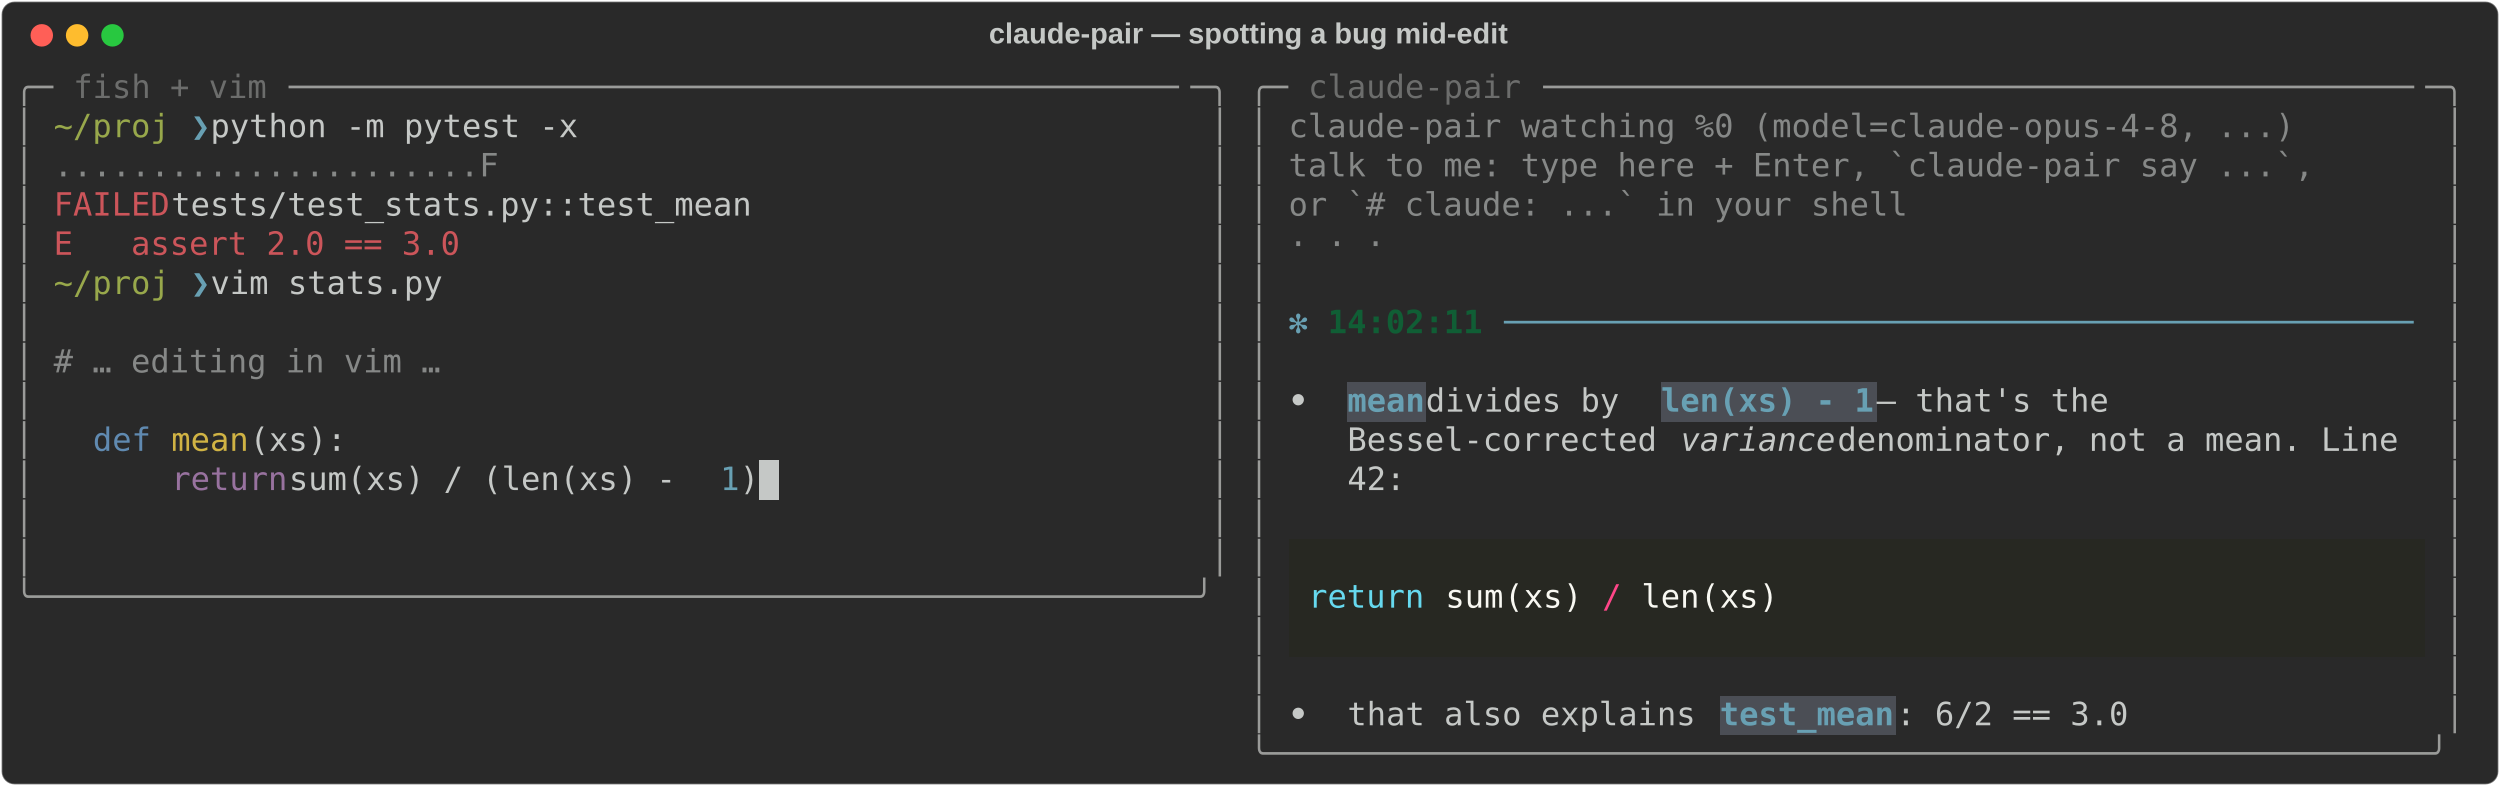
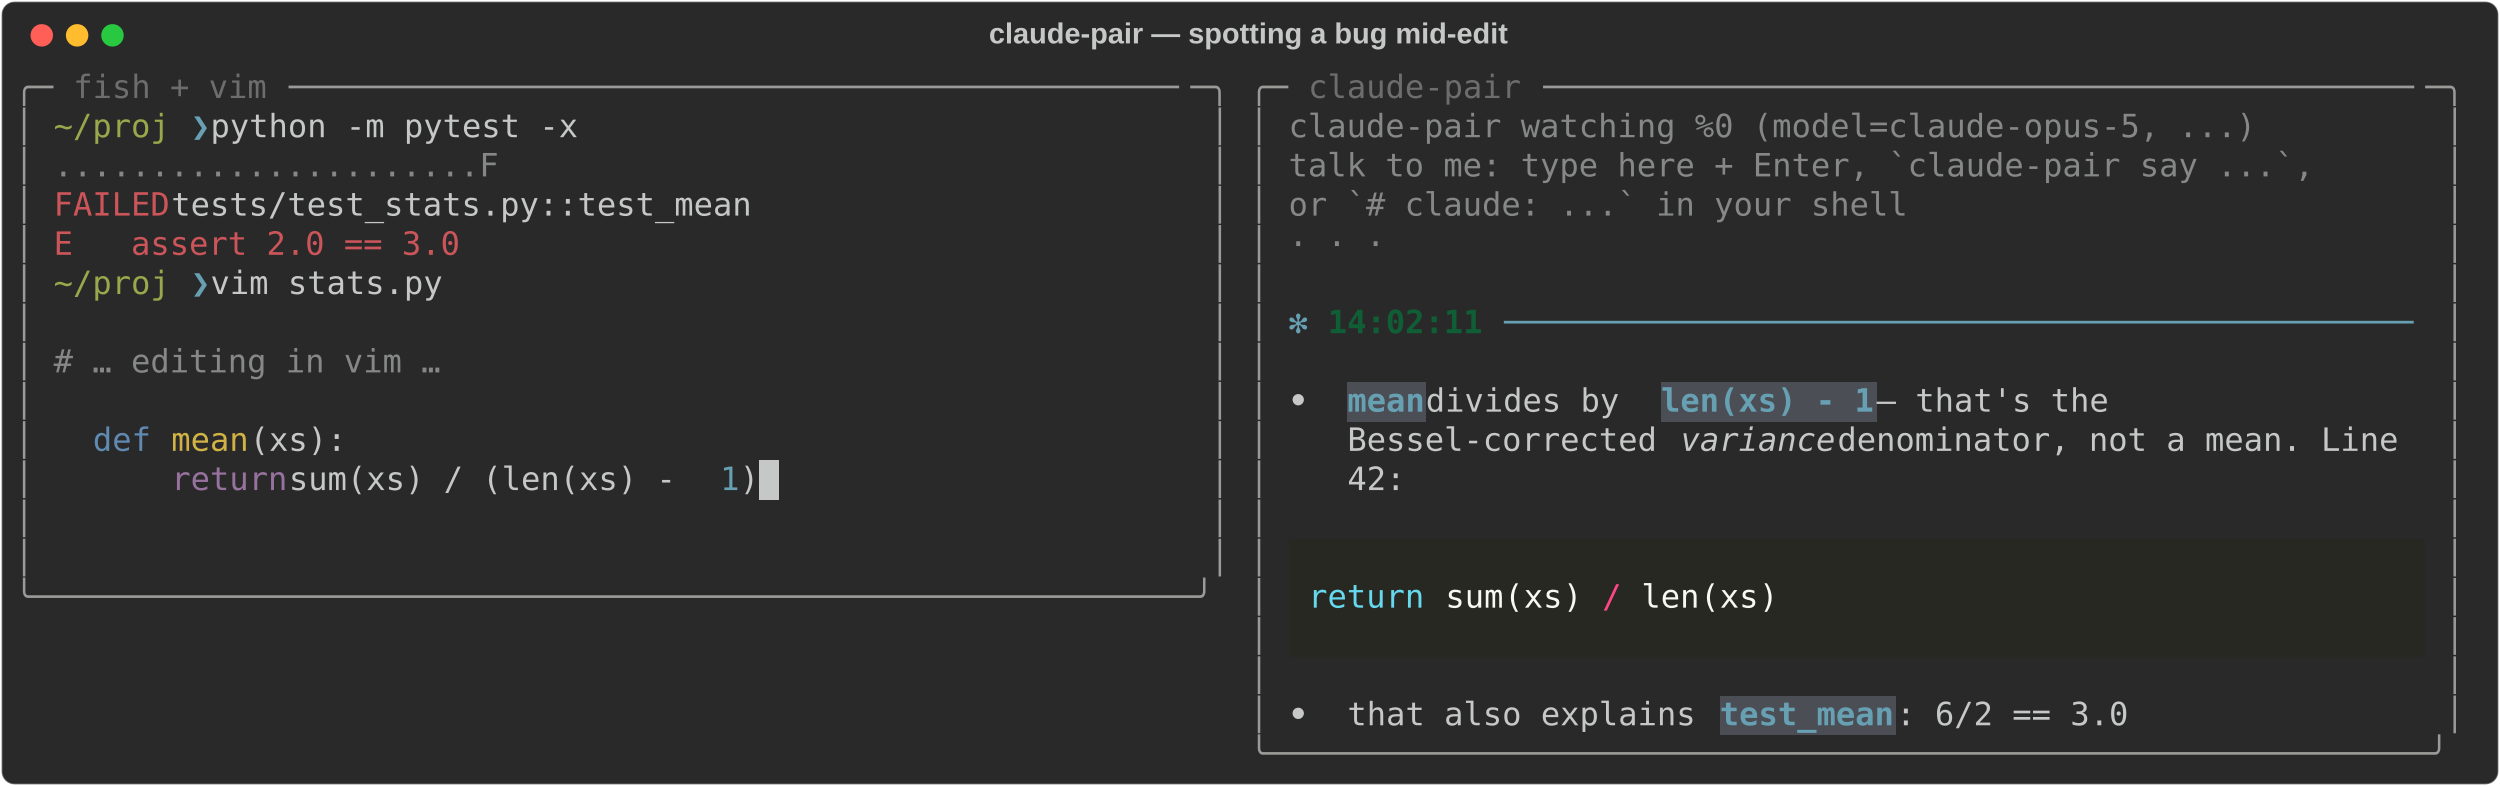
<svg xmlns="http://www.w3.org/2000/svg" class="rich-terminal" viewBox="0 0 1556 489.2">
  <style>

    @font-face {
        font-family: "Fira Code";
        src: local("FiraCode-Regular"),
                url("https://cdnjs.cloudflare.com/ajax/libs/firacode/6.2.0/woff2/FiraCode-Regular.woff2") format("woff2"),
                url("https://cdnjs.cloudflare.com/ajax/libs/firacode/6.2.0/woff/FiraCode-Regular.woff") format("woff");
        font-style: normal;
        font-weight: 400;
    }
    @font-face {
        font-family: "Fira Code";
        src: local("FiraCode-Bold"),
                url("https://cdnjs.cloudflare.com/ajax/libs/firacode/6.2.0/woff2/FiraCode-Bold.woff2") format("woff2"),
                url("https://cdnjs.cloudflare.com/ajax/libs/firacode/6.2.0/woff/FiraCode-Bold.woff") format("woff");
        font-style: bold;
        font-weight: 700;
    }

-     .terminal-3449026686-matrix {
+     .terminal-3874682970-matrix {
        font-family: Fira Code, monospace;
        font-size: 20px;
        line-height: 24.4px;
        font-variant-east-asian: full-width;
    }

-     .terminal-3449026686-title {
+     .terminal-3874682970-title {
        font-size: 18px;
        font-weight: bold;
        font-family: arial;
    }

-     .terminal-3449026686-r1 { fill: #9a9b99 }
- .terminal-3449026686-r2 { fill: #6c6d6c }
- .terminal-3449026686-r3 { fill: #c5c8c6 }
- .terminal-3449026686-r4 { fill: #98a84b }
- .terminal-3449026686-r5 { fill: #68a0b3;font-weight: bold }
- .terminal-3449026686-r6 { fill: #868887 }
- .terminal-3449026686-r7 { fill: #cc555a }
- .terminal-3449026686-r8 { fill: #105e35;font-weight: bold }
- .terminal-3449026686-r9 { fill: #68a0b3 }
- .terminal-3449026686-r10 { fill: #c5c8c6;font-weight: bold }
- .terminal-3449026686-r11 { fill: #608ab1 }
- .terminal-3449026686-r12 { fill: #d0b344 }
- .terminal-3449026686-r13 { fill: #c5c8c6;font-style: italic; }
- .terminal-3449026686-r14 { fill: #98729f }
- .terminal-3449026686-r15 { fill: #292929;font-weight: bold }
- .terminal-3449026686-r16 { fill: #66d9ef }
- .terminal-3449026686-r17 { fill: #f8f8f2 }
- .terminal-3449026686-r18 { fill: #ff4689 }
+     .terminal-3874682970-r1 { fill: #9a9b99 }
+ .terminal-3874682970-r2 { fill: #6c6d6c }
+ .terminal-3874682970-r3 { fill: #c5c8c6 }
+ .terminal-3874682970-r4 { fill: #98a84b }
+ .terminal-3874682970-r5 { fill: #68a0b3;font-weight: bold }
+ .terminal-3874682970-r6 { fill: #868887 }
+ .terminal-3874682970-r7 { fill: #cc555a }
+ .terminal-3874682970-r8 { fill: #105e35;font-weight: bold }
+ .terminal-3874682970-r9 { fill: #68a0b3 }
+ .terminal-3874682970-r10 { fill: #c5c8c6;font-weight: bold }
+ .terminal-3874682970-r11 { fill: #608ab1 }
+ .terminal-3874682970-r12 { fill: #d0b344 }
+ .terminal-3874682970-r13 { fill: #c5c8c6;font-style: italic; }
+ .terminal-3874682970-r14 { fill: #98729f }
+ .terminal-3874682970-r15 { fill: #292929;font-weight: bold }
+ .terminal-3874682970-r16 { fill: #66d9ef }
+ .terminal-3874682970-r17 { fill: #f8f8f2 }
+ .terminal-3874682970-r18 { fill: #ff4689 }
    </style>
  <defs>
-     <clipPath id="terminal-3449026686-clip-terminal">
+     <clipPath id="terminal-3874682970-clip-terminal">
      <rect x="0" y="0" width="1536.2" height="438.2" />
    </clipPath>
-     <clipPath id="terminal-3449026686-line-0">
+     <clipPath id="terminal-3874682970-line-0">
      <rect x="0" y="1.5" width="1537.2" height="24.65" />
    </clipPath>
-     <clipPath id="terminal-3449026686-line-1">
+     <clipPath id="terminal-3874682970-line-1">
      <rect x="0" y="25.9" width="1537.2" height="24.65" />
    </clipPath>
-     <clipPath id="terminal-3449026686-line-2">
+     <clipPath id="terminal-3874682970-line-2">
      <rect x="0" y="50.3" width="1537.2" height="24.65" />
    </clipPath>
-     <clipPath id="terminal-3449026686-line-3">
+     <clipPath id="terminal-3874682970-line-3">
      <rect x="0" y="74.7" width="1537.2" height="24.65" />
    </clipPath>
-     <clipPath id="terminal-3449026686-line-4">
+     <clipPath id="terminal-3874682970-line-4">
      <rect x="0" y="99.1" width="1537.2" height="24.65" />
    </clipPath>
-     <clipPath id="terminal-3449026686-line-5">
+     <clipPath id="terminal-3874682970-line-5">
      <rect x="0" y="123.5" width="1537.2" height="24.65" />
    </clipPath>
-     <clipPath id="terminal-3449026686-line-6">
+     <clipPath id="terminal-3874682970-line-6">
      <rect x="0" y="147.9" width="1537.2" height="24.65" />
    </clipPath>
-     <clipPath id="terminal-3449026686-line-7">
+     <clipPath id="terminal-3874682970-line-7">
      <rect x="0" y="172.3" width="1537.2" height="24.65" />
    </clipPath>
-     <clipPath id="terminal-3449026686-line-8">
+     <clipPath id="terminal-3874682970-line-8">
      <rect x="0" y="196.7" width="1537.2" height="24.65" />
    </clipPath>
-     <clipPath id="terminal-3449026686-line-9">
+     <clipPath id="terminal-3874682970-line-9">
      <rect x="0" y="221.1" width="1537.2" height="24.65" />
    </clipPath>
-     <clipPath id="terminal-3449026686-line-10">
+     <clipPath id="terminal-3874682970-line-10">
      <rect x="0" y="245.5" width="1537.2" height="24.65" />
    </clipPath>
-     <clipPath id="terminal-3449026686-line-11">
+     <clipPath id="terminal-3874682970-line-11">
      <rect x="0" y="269.9" width="1537.2" height="24.65" />
    </clipPath>
-     <clipPath id="terminal-3449026686-line-12">
+     <clipPath id="terminal-3874682970-line-12">
      <rect x="0" y="294.3" width="1537.2" height="24.65" />
    </clipPath>
-     <clipPath id="terminal-3449026686-line-13">
+     <clipPath id="terminal-3874682970-line-13">
      <rect x="0" y="318.7" width="1537.2" height="24.65" />
    </clipPath>
-     <clipPath id="terminal-3449026686-line-14">
+     <clipPath id="terminal-3874682970-line-14">
      <rect x="0" y="343.1" width="1537.2" height="24.65" />
    </clipPath>
-     <clipPath id="terminal-3449026686-line-15">
+     <clipPath id="terminal-3874682970-line-15">
      <rect x="0" y="367.5" width="1537.2" height="24.65" />
    </clipPath>
-     <clipPath id="terminal-3449026686-line-16">
+     <clipPath id="terminal-3874682970-line-16">
      <rect x="0" y="391.9" width="1537.2" height="24.65" />
    </clipPath>
  </defs>
  <rect fill="#292929" stroke="rgba(255,255,255,0.35)" stroke-width="1" x="1" y="1" width="1554" height="487.2" rx="8" />
-   <text class="terminal-3449026686-title" fill="#c5c8c6" text-anchor="middle" x="777" y="27">claude-pair — spotting a bug mid-edit</text>
+   <text class="terminal-3874682970-title" fill="#c5c8c6" text-anchor="middle" x="777" y="27">claude-pair — spotting a bug mid-edit</text>
  <g transform="translate(26,22)">
    <circle cx="0" cy="0" r="7" fill="#ff5f57" />
    <circle cx="22" cy="0" r="7" fill="#febc2e" />
    <circle cx="44" cy="0" r="7" fill="#28c840" />
  </g>
-   <g transform="translate(9, 41)" clip-path="url(#terminal-3449026686-clip-terminal)">
+   <g transform="translate(9, 41)" clip-path="url(#terminal-3874682970-clip-terminal)">
    <rect fill="#4b4e55" x="829.6" y="196.7" width="48.8" height="24.65" shape-rendering="crispEdges" />
    <rect fill="#4b4e55" x="1024.8" y="196.7" width="134.2" height="24.65" shape-rendering="crispEdges" />
    <rect fill="#c5c8c6" x="463.6" y="245.5" width="12.2" height="24.65" shape-rendering="crispEdges" />
    <rect fill="#272822" x="793" y="294.3" width="707.6" height="24.65" shape-rendering="crispEdges" />
    <rect fill="#272822" x="793" y="318.7" width="12.2" height="24.65" shape-rendering="crispEdges" />
    <rect fill="#272822" x="805.2" y="318.7" width="73.2" height="24.65" shape-rendering="crispEdges" />
    <rect fill="#272822" x="878.4" y="318.7" width="12.2" height="24.65" shape-rendering="crispEdges" />
    <rect fill="#272822" x="890.6" y="318.7" width="36.6" height="24.65" shape-rendering="crispEdges" />
    <rect fill="#272822" x="927.2" y="318.7" width="12.2" height="24.65" shape-rendering="crispEdges" />
    <rect fill="#272822" x="939.4" y="318.7" width="24.4" height="24.65" shape-rendering="crispEdges" />
    <rect fill="#272822" x="963.8" y="318.7" width="12.2" height="24.65" shape-rendering="crispEdges" />
    <rect fill="#272822" x="976" y="318.7" width="12.2" height="24.65" shape-rendering="crispEdges" />
    <rect fill="#272822" x="988.2" y="318.7" width="12.2" height="24.65" shape-rendering="crispEdges" />
    <rect fill="#272822" x="1000.4" y="318.7" width="12.2" height="24.65" shape-rendering="crispEdges" />
    <rect fill="#272822" x="1012.6" y="318.7" width="36.6" height="24.65" shape-rendering="crispEdges" />
    <rect fill="#272822" x="1049.2" y="318.7" width="12.2" height="24.65" shape-rendering="crispEdges" />
    <rect fill="#272822" x="1061.4" y="318.7" width="24.4" height="24.65" shape-rendering="crispEdges" />
    <rect fill="#272822" x="1085.8" y="318.7" width="12.2" height="24.65" shape-rendering="crispEdges" />
    <rect fill="#272822" x="1098" y="318.7" width="390.4" height="24.65" shape-rendering="crispEdges" />
    <rect fill="#272822" x="1488.4" y="318.7" width="12.2" height="24.65" shape-rendering="crispEdges" />
    <rect fill="#272822" x="793" y="343.1" width="707.6" height="24.65" shape-rendering="crispEdges" />
    <rect fill="#4b4e55" x="1061.4" y="391.9" width="109.8" height="24.65" shape-rendering="crispEdges" />
-     <g class="terminal-3449026686-matrix">
-       <text class="terminal-3449026686-r1" x="0" y="20" textLength="24.4" clip-path="url(#terminal-3449026686-line-0)">╭─</text>
-       <text class="terminal-3449026686-r2" x="36.6" y="20" textLength="122" clip-path="url(#terminal-3449026686-line-0)">fish + vim</text>
-       <text class="terminal-3449026686-r1" x="170.8" y="20" textLength="561.2" clip-path="url(#terminal-3449026686-line-0)">──────────────────────────────────────────────</text>
-       <text class="terminal-3449026686-r1" x="732" y="20" textLength="24.4" clip-path="url(#terminal-3449026686-line-0)">─╮</text>
-       <text class="terminal-3449026686-r1" x="768.6" y="20" textLength="24.4" clip-path="url(#terminal-3449026686-line-0)">╭─</text>
-       <text class="terminal-3449026686-r2" x="805.2" y="20" textLength="134.2" clip-path="url(#terminal-3449026686-line-0)">claude-pair</text>
-       <text class="terminal-3449026686-r1" x="951.6" y="20" textLength="549" clip-path="url(#terminal-3449026686-line-0)">─────────────────────────────────────────────</text>
-       <text class="terminal-3449026686-r1" x="1500.6" y="20" textLength="24.4" clip-path="url(#terminal-3449026686-line-0)">─╮</text>
-       <text class="terminal-3449026686-r3" x="1537.2" y="20" textLength="12.2" clip-path="url(#terminal-3449026686-line-0)">
- </text>
-       <text class="terminal-3449026686-r1" x="0" y="44.4" textLength="12.2" clip-path="url(#terminal-3449026686-line-1)">│</text>
-       <text class="terminal-3449026686-r4" x="24.4" y="44.4" textLength="73.2" clip-path="url(#terminal-3449026686-line-1)">~/proj</text>
-       <text class="terminal-3449026686-r5" x="109.8" y="44.4" textLength="12.2" clip-path="url(#terminal-3449026686-line-1)">❯</text>
-       <text class="terminal-3449026686-r3" x="122" y="44.4" textLength="610" clip-path="url(#terminal-3449026686-line-1)"> python -m pytest -x                              </text>
-       <text class="terminal-3449026686-r1" x="744.2" y="44.4" textLength="12.2" clip-path="url(#terminal-3449026686-line-1)">│</text>
-       <text class="terminal-3449026686-r1" x="768.6" y="44.4" textLength="12.2" clip-path="url(#terminal-3449026686-line-1)">│</text>
-       <text class="terminal-3449026686-r6" x="793" y="44.4" textLength="707.6" clip-path="url(#terminal-3449026686-line-1)">claude-pair watching %0 (model=claude-opus-4-8, ...)      </text>
-       <text class="terminal-3449026686-r1" x="1512.8" y="44.4" textLength="12.2" clip-path="url(#terminal-3449026686-line-1)">│</text>
-       <text class="terminal-3449026686-r3" x="1537.2" y="44.4" textLength="12.2" clip-path="url(#terminal-3449026686-line-1)">
- </text>
-       <text class="terminal-3449026686-r1" x="0" y="68.8" textLength="12.2" clip-path="url(#terminal-3449026686-line-2)">│</text>
-       <text class="terminal-3449026686-r6" x="24.4" y="68.8" textLength="280.6" clip-path="url(#terminal-3449026686-line-2)">......................F</text>
-       <text class="terminal-3449026686-r1" x="744.2" y="68.8" textLength="12.2" clip-path="url(#terminal-3449026686-line-2)">│</text>
-       <text class="terminal-3449026686-r1" x="768.6" y="68.8" textLength="12.2" clip-path="url(#terminal-3449026686-line-2)">│</text>
-       <text class="terminal-3449026686-r6" x="793" y="68.8" textLength="707.6" clip-path="url(#terminal-3449026686-line-2)">talk to me: type here + Enter, `claude-pair say ...`,     </text>
-       <text class="terminal-3449026686-r1" x="1512.8" y="68.8" textLength="12.2" clip-path="url(#terminal-3449026686-line-2)">│</text>
-       <text class="terminal-3449026686-r3" x="1537.2" y="68.8" textLength="12.2" clip-path="url(#terminal-3449026686-line-2)">
- </text>
-       <text class="terminal-3449026686-r1" x="0" y="93.2" textLength="12.2" clip-path="url(#terminal-3449026686-line-3)">│</text>
-       <text class="terminal-3449026686-r7" x="24.4" y="93.2" textLength="73.2" clip-path="url(#terminal-3449026686-line-3)">FAILED</text>
-       <text class="terminal-3449026686-r3" x="97.6" y="93.2" textLength="634.4" clip-path="url(#terminal-3449026686-line-3)"> tests/test_stats.py::test_mean                     </text>
-       <text class="terminal-3449026686-r1" x="744.2" y="93.2" textLength="12.2" clip-path="url(#terminal-3449026686-line-3)">│</text>
-       <text class="terminal-3449026686-r1" x="768.6" y="93.2" textLength="12.2" clip-path="url(#terminal-3449026686-line-3)">│</text>
-       <text class="terminal-3449026686-r6" x="793" y="93.2" textLength="707.6" clip-path="url(#terminal-3449026686-line-3)">or `# claude: ...` in your shell                          </text>
-       <text class="terminal-3449026686-r1" x="1512.8" y="93.2" textLength="12.2" clip-path="url(#terminal-3449026686-line-3)">│</text>
-       <text class="terminal-3449026686-r3" x="1537.2" y="93.2" textLength="12.2" clip-path="url(#terminal-3449026686-line-3)">
- </text>
-       <text class="terminal-3449026686-r1" x="0" y="117.6" textLength="12.2" clip-path="url(#terminal-3449026686-line-4)">│</text>
-       <text class="terminal-3449026686-r7" x="24.4" y="117.6" textLength="256.2" clip-path="url(#terminal-3449026686-line-4)">E   assert 2.0 == 3.0</text>
-       <text class="terminal-3449026686-r1" x="744.2" y="117.6" textLength="12.2" clip-path="url(#terminal-3449026686-line-4)">│</text>
-       <text class="terminal-3449026686-r1" x="768.6" y="117.6" textLength="12.2" clip-path="url(#terminal-3449026686-line-4)">│</text>
-       <text class="terminal-3449026686-r6" x="793" y="117.6" textLength="707.6" clip-path="url(#terminal-3449026686-line-4)">· · ·                                                     </text>
-       <text class="terminal-3449026686-r1" x="1512.8" y="117.6" textLength="12.2" clip-path="url(#terminal-3449026686-line-4)">│</text>
-       <text class="terminal-3449026686-r3" x="1537.2" y="117.6" textLength="12.2" clip-path="url(#terminal-3449026686-line-4)">
- </text>
-       <text class="terminal-3449026686-r1" x="0" y="142" textLength="12.2" clip-path="url(#terminal-3449026686-line-5)">│</text>
-       <text class="terminal-3449026686-r4" x="24.4" y="142" textLength="73.2" clip-path="url(#terminal-3449026686-line-5)">~/proj</text>
-       <text class="terminal-3449026686-r5" x="109.8" y="142" textLength="12.2" clip-path="url(#terminal-3449026686-line-5)">❯</text>
-       <text class="terminal-3449026686-r3" x="122" y="142" textLength="610" clip-path="url(#terminal-3449026686-line-5)"> vim stats.py                                     </text>
-       <text class="terminal-3449026686-r1" x="744.2" y="142" textLength="12.2" clip-path="url(#terminal-3449026686-line-5)">│</text>
-       <text class="terminal-3449026686-r1" x="768.6" y="142" textLength="12.2" clip-path="url(#terminal-3449026686-line-5)">│</text>
-       <text class="terminal-3449026686-r1" x="1512.8" y="142" textLength="12.2" clip-path="url(#terminal-3449026686-line-5)">│</text>
-       <text class="terminal-3449026686-r3" x="1537.2" y="142" textLength="12.2" clip-path="url(#terminal-3449026686-line-5)">
- </text>
-       <text class="terminal-3449026686-r1" x="0" y="166.4" textLength="12.2" clip-path="url(#terminal-3449026686-line-6)">│</text>
-       <text class="terminal-3449026686-r1" x="744.2" y="166.4" textLength="12.2" clip-path="url(#terminal-3449026686-line-6)">│</text>
-       <text class="terminal-3449026686-r1" x="768.6" y="166.4" textLength="12.2" clip-path="url(#terminal-3449026686-line-6)">│</text>
-       <text class="terminal-3449026686-r5" x="793" y="166.4" textLength="12.2" clip-path="url(#terminal-3449026686-line-6)">✻</text>
-       <text class="terminal-3449026686-r8" x="817.4" y="166.4" textLength="97.6" clip-path="url(#terminal-3449026686-line-6)">14:02:11</text>
-       <text class="terminal-3449026686-r9" x="927.2" y="166.4" textLength="573.4" clip-path="url(#terminal-3449026686-line-6)">───────────────────────────────────────────────</text>
-       <text class="terminal-3449026686-r1" x="1512.8" y="166.4" textLength="12.2" clip-path="url(#terminal-3449026686-line-6)">│</text>
-       <text class="terminal-3449026686-r3" x="1537.2" y="166.4" textLength="12.2" clip-path="url(#terminal-3449026686-line-6)">
- </text>
-       <text class="terminal-3449026686-r1" x="0" y="190.8" textLength="12.2" clip-path="url(#terminal-3449026686-line-7)">│</text>
-       <text class="terminal-3449026686-r6" x="24.4" y="190.8" textLength="244" clip-path="url(#terminal-3449026686-line-7)"># … editing in vim …</text>
-       <text class="terminal-3449026686-r1" x="744.2" y="190.8" textLength="12.2" clip-path="url(#terminal-3449026686-line-7)">│</text>
-       <text class="terminal-3449026686-r1" x="768.6" y="190.8" textLength="12.2" clip-path="url(#terminal-3449026686-line-7)">│</text>
-       <text class="terminal-3449026686-r1" x="1512.8" y="190.8" textLength="12.2" clip-path="url(#terminal-3449026686-line-7)">│</text>
-       <text class="terminal-3449026686-r3" x="1537.2" y="190.8" textLength="12.2" clip-path="url(#terminal-3449026686-line-7)">
- </text>
-       <text class="terminal-3449026686-r1" x="0" y="215.2" textLength="12.2" clip-path="url(#terminal-3449026686-line-8)">│</text>
-       <text class="terminal-3449026686-r1" x="744.2" y="215.2" textLength="12.2" clip-path="url(#terminal-3449026686-line-8)">│</text>
-       <text class="terminal-3449026686-r1" x="768.6" y="215.2" textLength="12.2" clip-path="url(#terminal-3449026686-line-8)">│</text>
-       <text class="terminal-3449026686-r10" x="793" y="215.2" textLength="36.6" clip-path="url(#terminal-3449026686-line-8)"> • </text>
-       <text class="terminal-3449026686-r5" x="829.6" y="215.2" textLength="48.8" clip-path="url(#terminal-3449026686-line-8)">mean</text>
-       <text class="terminal-3449026686-r3" x="878.4" y="215.2" textLength="146.4" clip-path="url(#terminal-3449026686-line-8)"> divides by </text>
-       <text class="terminal-3449026686-r5" x="1024.8" y="215.2" textLength="134.2" clip-path="url(#terminal-3449026686-line-8)">len(xs) - 1</text>
-       <text class="terminal-3449026686-r3" x="1159" y="215.2" textLength="341.6" clip-path="url(#terminal-3449026686-line-8)"> — that's the               </text>
-       <text class="terminal-3449026686-r1" x="1512.8" y="215.2" textLength="12.2" clip-path="url(#terminal-3449026686-line-8)">│</text>
-       <text class="terminal-3449026686-r3" x="1537.2" y="215.2" textLength="12.2" clip-path="url(#terminal-3449026686-line-8)">
- </text>
-       <text class="terminal-3449026686-r1" x="0" y="239.6" textLength="12.2" clip-path="url(#terminal-3449026686-line-9)">│</text>
-       <text class="terminal-3449026686-r11" x="48.8" y="239.6" textLength="36.6" clip-path="url(#terminal-3449026686-line-9)">def</text>
-       <text class="terminal-3449026686-r12" x="97.6" y="239.6" textLength="48.8" clip-path="url(#terminal-3449026686-line-9)">mean</text>
-       <text class="terminal-3449026686-r3" x="146.4" y="239.6" textLength="585.6" clip-path="url(#terminal-3449026686-line-9)">(xs):                                           </text>
-       <text class="terminal-3449026686-r1" x="744.2" y="239.6" textLength="12.2" clip-path="url(#terminal-3449026686-line-9)">│</text>
-       <text class="terminal-3449026686-r1" x="768.6" y="239.6" textLength="12.2" clip-path="url(#terminal-3449026686-line-9)">│</text>
-       <text class="terminal-3449026686-r3" x="829.6" y="239.6" textLength="207.4" clip-path="url(#terminal-3449026686-line-9)">Bessel-corrected </text>
-       <text class="terminal-3449026686-r13" x="1037" y="239.6" textLength="97.6" clip-path="url(#terminal-3449026686-line-9)">variance</text>
-       <text class="terminal-3449026686-r3" x="1134.6" y="239.6" textLength="366" clip-path="url(#terminal-3449026686-line-9)"> denominator, not a mean. Line</text>
-       <text class="terminal-3449026686-r1" x="1512.8" y="239.6" textLength="12.2" clip-path="url(#terminal-3449026686-line-9)">│</text>
-       <text class="terminal-3449026686-r3" x="1537.2" y="239.6" textLength="12.2" clip-path="url(#terminal-3449026686-line-9)">
- </text>
-       <text class="terminal-3449026686-r1" x="0" y="264" textLength="12.2" clip-path="url(#terminal-3449026686-line-10)">│</text>
-       <text class="terminal-3449026686-r14" x="97.6" y="264" textLength="73.2" clip-path="url(#terminal-3449026686-line-10)">return</text>
-       <text class="terminal-3449026686-r3" x="170.8" y="264" textLength="268.4" clip-path="url(#terminal-3449026686-line-10)"> sum(xs) / (len(xs) - </text>
-       <text class="terminal-3449026686-r9" x="439.2" y="264" textLength="12.2" clip-path="url(#terminal-3449026686-line-10)">1</text>
-       <text class="terminal-3449026686-r3" x="451.4" y="264" textLength="12.2" clip-path="url(#terminal-3449026686-line-10)">)</text>
-       <text class="terminal-3449026686-r1" x="744.2" y="264" textLength="12.2" clip-path="url(#terminal-3449026686-line-10)">│</text>
-       <text class="terminal-3449026686-r1" x="768.6" y="264" textLength="12.2" clip-path="url(#terminal-3449026686-line-10)">│</text>
-       <text class="terminal-3449026686-r3" x="829.6" y="264" textLength="671" clip-path="url(#terminal-3449026686-line-10)">42:                                                    </text>
-       <text class="terminal-3449026686-r1" x="1512.8" y="264" textLength="12.2" clip-path="url(#terminal-3449026686-line-10)">│</text>
-       <text class="terminal-3449026686-r3" x="1537.2" y="264" textLength="12.2" clip-path="url(#terminal-3449026686-line-10)">
- </text>
-       <text class="terminal-3449026686-r1" x="0" y="288.4" textLength="12.2" clip-path="url(#terminal-3449026686-line-11)">│</text>
-       <text class="terminal-3449026686-r1" x="744.2" y="288.4" textLength="12.2" clip-path="url(#terminal-3449026686-line-11)">│</text>
-       <text class="terminal-3449026686-r1" x="768.6" y="288.4" textLength="12.2" clip-path="url(#terminal-3449026686-line-11)">│</text>
-       <text class="terminal-3449026686-r1" x="1512.8" y="288.4" textLength="12.2" clip-path="url(#terminal-3449026686-line-11)">│</text>
-       <text class="terminal-3449026686-r3" x="1537.2" y="288.4" textLength="12.2" clip-path="url(#terminal-3449026686-line-11)">
- </text>
-       <text class="terminal-3449026686-r1" x="0" y="312.8" textLength="12.2" clip-path="url(#terminal-3449026686-line-12)">│</text>
-       <text class="terminal-3449026686-r1" x="744.2" y="312.8" textLength="12.2" clip-path="url(#terminal-3449026686-line-12)">│</text>
-       <text class="terminal-3449026686-r1" x="768.6" y="312.8" textLength="12.2" clip-path="url(#terminal-3449026686-line-12)">│</text>
-       <text class="terminal-3449026686-r1" x="1512.8" y="312.8" textLength="12.2" clip-path="url(#terminal-3449026686-line-12)">│</text>
-       <text class="terminal-3449026686-r3" x="1537.2" y="312.8" textLength="12.2" clip-path="url(#terminal-3449026686-line-12)">
- </text>
-       <text class="terminal-3449026686-r1" x="0" y="337.2" textLength="756.4" clip-path="url(#terminal-3449026686-line-13)">╰────────────────────────────────────────────────────────────╯</text>
-       <text class="terminal-3449026686-r1" x="768.6" y="337.2" textLength="12.2" clip-path="url(#terminal-3449026686-line-13)">│</text>
-       <text class="terminal-3449026686-r16" x="805.2" y="337.2" textLength="73.2" clip-path="url(#terminal-3449026686-line-13)">return</text>
-       <text class="terminal-3449026686-r17" x="890.6" y="337.2" textLength="36.6" clip-path="url(#terminal-3449026686-line-13)">sum</text>
-       <text class="terminal-3449026686-r17" x="927.2" y="337.2" textLength="12.2" clip-path="url(#terminal-3449026686-line-13)">(</text>
-       <text class="terminal-3449026686-r17" x="939.4" y="337.2" textLength="24.4" clip-path="url(#terminal-3449026686-line-13)">xs</text>
-       <text class="terminal-3449026686-r17" x="963.8" y="337.2" textLength="12.2" clip-path="url(#terminal-3449026686-line-13)">)</text>
-       <text class="terminal-3449026686-r18" x="988.2" y="337.2" textLength="12.2" clip-path="url(#terminal-3449026686-line-13)">/</text>
-       <text class="terminal-3449026686-r17" x="1012.6" y="337.2" textLength="36.6" clip-path="url(#terminal-3449026686-line-13)">len</text>
-       <text class="terminal-3449026686-r17" x="1049.2" y="337.2" textLength="12.2" clip-path="url(#terminal-3449026686-line-13)">(</text>
-       <text class="terminal-3449026686-r17" x="1061.4" y="337.2" textLength="24.4" clip-path="url(#terminal-3449026686-line-13)">xs</text>
-       <text class="terminal-3449026686-r17" x="1085.8" y="337.2" textLength="12.2" clip-path="url(#terminal-3449026686-line-13)">)</text>
-       <text class="terminal-3449026686-r1" x="1512.8" y="337.2" textLength="12.2" clip-path="url(#terminal-3449026686-line-13)">│</text>
-       <text class="terminal-3449026686-r3" x="1537.2" y="337.2" textLength="12.2" clip-path="url(#terminal-3449026686-line-13)">
- </text>
-       <text class="terminal-3449026686-r1" x="768.6" y="361.6" textLength="12.2" clip-path="url(#terminal-3449026686-line-14)">│</text>
-       <text class="terminal-3449026686-r1" x="1512.8" y="361.6" textLength="12.2" clip-path="url(#terminal-3449026686-line-14)">│</text>
-       <text class="terminal-3449026686-r3" x="1537.2" y="361.6" textLength="12.2" clip-path="url(#terminal-3449026686-line-14)">
- </text>
-       <text class="terminal-3449026686-r1" x="768.6" y="386" textLength="12.2" clip-path="url(#terminal-3449026686-line-15)">│</text>
-       <text class="terminal-3449026686-r1" x="1512.8" y="386" textLength="12.2" clip-path="url(#terminal-3449026686-line-15)">│</text>
-       <text class="terminal-3449026686-r3" x="1537.2" y="386" textLength="12.2" clip-path="url(#terminal-3449026686-line-15)">
- </text>
-       <text class="terminal-3449026686-r1" x="768.6" y="410.4" textLength="12.2" clip-path="url(#terminal-3449026686-line-16)">│</text>
-       <text class="terminal-3449026686-r10" x="793" y="410.4" textLength="36.6" clip-path="url(#terminal-3449026686-line-16)"> • </text>
-       <text class="terminal-3449026686-r3" x="829.6" y="410.4" textLength="231.8" clip-path="url(#terminal-3449026686-line-16)">that also explains </text>
-       <text class="terminal-3449026686-r5" x="1061.4" y="410.4" textLength="109.8" clip-path="url(#terminal-3449026686-line-16)">test_mean</text>
-       <text class="terminal-3449026686-r3" x="1171.2" y="410.4" textLength="329.4" clip-path="url(#terminal-3449026686-line-16)">: 6/2 == 3.0               </text>
-       <text class="terminal-3449026686-r1" x="1512.8" y="410.4" textLength="12.2" clip-path="url(#terminal-3449026686-line-16)">│</text>
-       <text class="terminal-3449026686-r3" x="1537.2" y="410.4" textLength="12.2" clip-path="url(#terminal-3449026686-line-16)">
- </text>
-       <text class="terminal-3449026686-r1" x="768.6" y="434.8" textLength="756.4" clip-path="url(#terminal-3449026686-line-17)">╰────────────────────────────────────────────────────────────╯</text>
-       <text class="terminal-3449026686-r3" x="1537.2" y="434.8" textLength="12.2" clip-path="url(#terminal-3449026686-line-17)">
+     <g class="terminal-3874682970-matrix">
+       <text class="terminal-3874682970-r1" x="0" y="20" textLength="24.4" clip-path="url(#terminal-3874682970-line-0)">╭─</text>
+       <text class="terminal-3874682970-r2" x="36.6" y="20" textLength="122" clip-path="url(#terminal-3874682970-line-0)">fish + vim</text>
+       <text class="terminal-3874682970-r1" x="170.8" y="20" textLength="561.2" clip-path="url(#terminal-3874682970-line-0)">──────────────────────────────────────────────</text>
+       <text class="terminal-3874682970-r1" x="732" y="20" textLength="24.4" clip-path="url(#terminal-3874682970-line-0)">─╮</text>
+       <text class="terminal-3874682970-r1" x="768.6" y="20" textLength="24.4" clip-path="url(#terminal-3874682970-line-0)">╭─</text>
+       <text class="terminal-3874682970-r2" x="805.2" y="20" textLength="134.2" clip-path="url(#terminal-3874682970-line-0)">claude-pair</text>
+       <text class="terminal-3874682970-r1" x="951.6" y="20" textLength="549" clip-path="url(#terminal-3874682970-line-0)">─────────────────────────────────────────────</text>
+       <text class="terminal-3874682970-r1" x="1500.6" y="20" textLength="24.4" clip-path="url(#terminal-3874682970-line-0)">─╮</text>
+       <text class="terminal-3874682970-r3" x="1537.2" y="20" textLength="12.2" clip-path="url(#terminal-3874682970-line-0)">
+ </text>
+       <text class="terminal-3874682970-r1" x="0" y="44.4" textLength="12.2" clip-path="url(#terminal-3874682970-line-1)">│</text>
+       <text class="terminal-3874682970-r4" x="24.4" y="44.4" textLength="73.2" clip-path="url(#terminal-3874682970-line-1)">~/proj</text>
+       <text class="terminal-3874682970-r5" x="109.8" y="44.4" textLength="12.2" clip-path="url(#terminal-3874682970-line-1)">❯</text>
+       <text class="terminal-3874682970-r3" x="122" y="44.4" textLength="610" clip-path="url(#terminal-3874682970-line-1)"> python -m pytest -x                              </text>
+       <text class="terminal-3874682970-r1" x="744.2" y="44.4" textLength="12.2" clip-path="url(#terminal-3874682970-line-1)">│</text>
+       <text class="terminal-3874682970-r1" x="768.6" y="44.4" textLength="12.2" clip-path="url(#terminal-3874682970-line-1)">│</text>
+       <text class="terminal-3874682970-r6" x="793" y="44.4" textLength="707.6" clip-path="url(#terminal-3874682970-line-1)">claude-pair watching %0 (model=claude-opus-5, ...)        </text>
+       <text class="terminal-3874682970-r1" x="1512.8" y="44.4" textLength="12.2" clip-path="url(#terminal-3874682970-line-1)">│</text>
+       <text class="terminal-3874682970-r3" x="1537.2" y="44.4" textLength="12.2" clip-path="url(#terminal-3874682970-line-1)">
+ </text>
+       <text class="terminal-3874682970-r1" x="0" y="68.8" textLength="12.2" clip-path="url(#terminal-3874682970-line-2)">│</text>
+       <text class="terminal-3874682970-r6" x="24.4" y="68.8" textLength="280.6" clip-path="url(#terminal-3874682970-line-2)">......................F</text>
+       <text class="terminal-3874682970-r1" x="744.2" y="68.8" textLength="12.2" clip-path="url(#terminal-3874682970-line-2)">│</text>
+       <text class="terminal-3874682970-r1" x="768.6" y="68.8" textLength="12.2" clip-path="url(#terminal-3874682970-line-2)">│</text>
+       <text class="terminal-3874682970-r6" x="793" y="68.8" textLength="707.6" clip-path="url(#terminal-3874682970-line-2)">talk to me: type here + Enter, `claude-pair say ...`,     </text>
+       <text class="terminal-3874682970-r1" x="1512.8" y="68.8" textLength="12.2" clip-path="url(#terminal-3874682970-line-2)">│</text>
+       <text class="terminal-3874682970-r3" x="1537.2" y="68.8" textLength="12.2" clip-path="url(#terminal-3874682970-line-2)">
+ </text>
+       <text class="terminal-3874682970-r1" x="0" y="93.2" textLength="12.2" clip-path="url(#terminal-3874682970-line-3)">│</text>
+       <text class="terminal-3874682970-r7" x="24.4" y="93.2" textLength="73.2" clip-path="url(#terminal-3874682970-line-3)">FAILED</text>
+       <text class="terminal-3874682970-r3" x="97.6" y="93.2" textLength="634.4" clip-path="url(#terminal-3874682970-line-3)"> tests/test_stats.py::test_mean                     </text>
+       <text class="terminal-3874682970-r1" x="744.2" y="93.2" textLength="12.2" clip-path="url(#terminal-3874682970-line-3)">│</text>
+       <text class="terminal-3874682970-r1" x="768.6" y="93.2" textLength="12.2" clip-path="url(#terminal-3874682970-line-3)">│</text>
+       <text class="terminal-3874682970-r6" x="793" y="93.2" textLength="707.6" clip-path="url(#terminal-3874682970-line-3)">or `# claude: ...` in your shell                          </text>
+       <text class="terminal-3874682970-r1" x="1512.8" y="93.2" textLength="12.2" clip-path="url(#terminal-3874682970-line-3)">│</text>
+       <text class="terminal-3874682970-r3" x="1537.2" y="93.2" textLength="12.2" clip-path="url(#terminal-3874682970-line-3)">
+ </text>
+       <text class="terminal-3874682970-r1" x="0" y="117.6" textLength="12.2" clip-path="url(#terminal-3874682970-line-4)">│</text>
+       <text class="terminal-3874682970-r7" x="24.4" y="117.6" textLength="256.2" clip-path="url(#terminal-3874682970-line-4)">E   assert 2.0 == 3.0</text>
+       <text class="terminal-3874682970-r1" x="744.2" y="117.6" textLength="12.2" clip-path="url(#terminal-3874682970-line-4)">│</text>
+       <text class="terminal-3874682970-r1" x="768.6" y="117.6" textLength="12.2" clip-path="url(#terminal-3874682970-line-4)">│</text>
+       <text class="terminal-3874682970-r6" x="793" y="117.6" textLength="707.6" clip-path="url(#terminal-3874682970-line-4)">· · ·                                                     </text>
+       <text class="terminal-3874682970-r1" x="1512.8" y="117.6" textLength="12.2" clip-path="url(#terminal-3874682970-line-4)">│</text>
+       <text class="terminal-3874682970-r3" x="1537.2" y="117.6" textLength="12.2" clip-path="url(#terminal-3874682970-line-4)">
+ </text>
+       <text class="terminal-3874682970-r1" x="0" y="142" textLength="12.2" clip-path="url(#terminal-3874682970-line-5)">│</text>
+       <text class="terminal-3874682970-r4" x="24.4" y="142" textLength="73.2" clip-path="url(#terminal-3874682970-line-5)">~/proj</text>
+       <text class="terminal-3874682970-r5" x="109.8" y="142" textLength="12.2" clip-path="url(#terminal-3874682970-line-5)">❯</text>
+       <text class="terminal-3874682970-r3" x="122" y="142" textLength="610" clip-path="url(#terminal-3874682970-line-5)"> vim stats.py                                     </text>
+       <text class="terminal-3874682970-r1" x="744.2" y="142" textLength="12.2" clip-path="url(#terminal-3874682970-line-5)">│</text>
+       <text class="terminal-3874682970-r1" x="768.6" y="142" textLength="12.2" clip-path="url(#terminal-3874682970-line-5)">│</text>
+       <text class="terminal-3874682970-r1" x="1512.8" y="142" textLength="12.2" clip-path="url(#terminal-3874682970-line-5)">│</text>
+       <text class="terminal-3874682970-r3" x="1537.2" y="142" textLength="12.2" clip-path="url(#terminal-3874682970-line-5)">
+ </text>
+       <text class="terminal-3874682970-r1" x="0" y="166.4" textLength="12.2" clip-path="url(#terminal-3874682970-line-6)">│</text>
+       <text class="terminal-3874682970-r1" x="744.2" y="166.4" textLength="12.2" clip-path="url(#terminal-3874682970-line-6)">│</text>
+       <text class="terminal-3874682970-r1" x="768.6" y="166.4" textLength="12.2" clip-path="url(#terminal-3874682970-line-6)">│</text>
+       <text class="terminal-3874682970-r5" x="793" y="166.4" textLength="12.2" clip-path="url(#terminal-3874682970-line-6)">✻</text>
+       <text class="terminal-3874682970-r8" x="817.4" y="166.4" textLength="97.6" clip-path="url(#terminal-3874682970-line-6)">14:02:11</text>
+       <text class="terminal-3874682970-r9" x="927.2" y="166.4" textLength="573.4" clip-path="url(#terminal-3874682970-line-6)">───────────────────────────────────────────────</text>
+       <text class="terminal-3874682970-r1" x="1512.8" y="166.4" textLength="12.2" clip-path="url(#terminal-3874682970-line-6)">│</text>
+       <text class="terminal-3874682970-r3" x="1537.2" y="166.4" textLength="12.2" clip-path="url(#terminal-3874682970-line-6)">
+ </text>
+       <text class="terminal-3874682970-r1" x="0" y="190.8" textLength="12.2" clip-path="url(#terminal-3874682970-line-7)">│</text>
+       <text class="terminal-3874682970-r6" x="24.4" y="190.8" textLength="244" clip-path="url(#terminal-3874682970-line-7)"># … editing in vim …</text>
+       <text class="terminal-3874682970-r1" x="744.2" y="190.8" textLength="12.2" clip-path="url(#terminal-3874682970-line-7)">│</text>
+       <text class="terminal-3874682970-r1" x="768.6" y="190.8" textLength="12.2" clip-path="url(#terminal-3874682970-line-7)">│</text>
+       <text class="terminal-3874682970-r1" x="1512.8" y="190.8" textLength="12.2" clip-path="url(#terminal-3874682970-line-7)">│</text>
+       <text class="terminal-3874682970-r3" x="1537.2" y="190.8" textLength="12.2" clip-path="url(#terminal-3874682970-line-7)">
+ </text>
+       <text class="terminal-3874682970-r1" x="0" y="215.2" textLength="12.2" clip-path="url(#terminal-3874682970-line-8)">│</text>
+       <text class="terminal-3874682970-r1" x="744.2" y="215.2" textLength="12.2" clip-path="url(#terminal-3874682970-line-8)">│</text>
+       <text class="terminal-3874682970-r1" x="768.6" y="215.2" textLength="12.2" clip-path="url(#terminal-3874682970-line-8)">│</text>
+       <text class="terminal-3874682970-r10" x="793" y="215.2" textLength="36.6" clip-path="url(#terminal-3874682970-line-8)"> • </text>
+       <text class="terminal-3874682970-r5" x="829.6" y="215.2" textLength="48.8" clip-path="url(#terminal-3874682970-line-8)">mean</text>
+       <text class="terminal-3874682970-r3" x="878.4" y="215.2" textLength="146.4" clip-path="url(#terminal-3874682970-line-8)"> divides by </text>
+       <text class="terminal-3874682970-r5" x="1024.8" y="215.2" textLength="134.2" clip-path="url(#terminal-3874682970-line-8)">len(xs) - 1</text>
+       <text class="terminal-3874682970-r3" x="1159" y="215.2" textLength="341.6" clip-path="url(#terminal-3874682970-line-8)"> — that's the               </text>
+       <text class="terminal-3874682970-r1" x="1512.8" y="215.2" textLength="12.2" clip-path="url(#terminal-3874682970-line-8)">│</text>
+       <text class="terminal-3874682970-r3" x="1537.2" y="215.2" textLength="12.2" clip-path="url(#terminal-3874682970-line-8)">
+ </text>
+       <text class="terminal-3874682970-r1" x="0" y="239.6" textLength="12.2" clip-path="url(#terminal-3874682970-line-9)">│</text>
+       <text class="terminal-3874682970-r11" x="48.8" y="239.6" textLength="36.6" clip-path="url(#terminal-3874682970-line-9)">def</text>
+       <text class="terminal-3874682970-r12" x="97.6" y="239.6" textLength="48.8" clip-path="url(#terminal-3874682970-line-9)">mean</text>
+       <text class="terminal-3874682970-r3" x="146.4" y="239.6" textLength="585.6" clip-path="url(#terminal-3874682970-line-9)">(xs):                                           </text>
+       <text class="terminal-3874682970-r1" x="744.2" y="239.6" textLength="12.2" clip-path="url(#terminal-3874682970-line-9)">│</text>
+       <text class="terminal-3874682970-r1" x="768.6" y="239.6" textLength="12.2" clip-path="url(#terminal-3874682970-line-9)">│</text>
+       <text class="terminal-3874682970-r3" x="829.6" y="239.6" textLength="207.4" clip-path="url(#terminal-3874682970-line-9)">Bessel-corrected </text>
+       <text class="terminal-3874682970-r13" x="1037" y="239.6" textLength="97.6" clip-path="url(#terminal-3874682970-line-9)">variance</text>
+       <text class="terminal-3874682970-r3" x="1134.6" y="239.6" textLength="366" clip-path="url(#terminal-3874682970-line-9)"> denominator, not a mean. Line</text>
+       <text class="terminal-3874682970-r1" x="1512.8" y="239.6" textLength="12.2" clip-path="url(#terminal-3874682970-line-9)">│</text>
+       <text class="terminal-3874682970-r3" x="1537.2" y="239.6" textLength="12.2" clip-path="url(#terminal-3874682970-line-9)">
+ </text>
+       <text class="terminal-3874682970-r1" x="0" y="264" textLength="12.2" clip-path="url(#terminal-3874682970-line-10)">│</text>
+       <text class="terminal-3874682970-r14" x="97.6" y="264" textLength="73.2" clip-path="url(#terminal-3874682970-line-10)">return</text>
+       <text class="terminal-3874682970-r3" x="170.8" y="264" textLength="268.4" clip-path="url(#terminal-3874682970-line-10)"> sum(xs) / (len(xs) - </text>
+       <text class="terminal-3874682970-r9" x="439.2" y="264" textLength="12.2" clip-path="url(#terminal-3874682970-line-10)">1</text>
+       <text class="terminal-3874682970-r3" x="451.4" y="264" textLength="12.2" clip-path="url(#terminal-3874682970-line-10)">)</text>
+       <text class="terminal-3874682970-r1" x="744.2" y="264" textLength="12.2" clip-path="url(#terminal-3874682970-line-10)">│</text>
+       <text class="terminal-3874682970-r1" x="768.6" y="264" textLength="12.2" clip-path="url(#terminal-3874682970-line-10)">│</text>
+       <text class="terminal-3874682970-r3" x="829.6" y="264" textLength="671" clip-path="url(#terminal-3874682970-line-10)">42:                                                    </text>
+       <text class="terminal-3874682970-r1" x="1512.8" y="264" textLength="12.2" clip-path="url(#terminal-3874682970-line-10)">│</text>
+       <text class="terminal-3874682970-r3" x="1537.2" y="264" textLength="12.2" clip-path="url(#terminal-3874682970-line-10)">
+ </text>
+       <text class="terminal-3874682970-r1" x="0" y="288.4" textLength="12.2" clip-path="url(#terminal-3874682970-line-11)">│</text>
+       <text class="terminal-3874682970-r1" x="744.2" y="288.4" textLength="12.2" clip-path="url(#terminal-3874682970-line-11)">│</text>
+       <text class="terminal-3874682970-r1" x="768.6" y="288.4" textLength="12.2" clip-path="url(#terminal-3874682970-line-11)">│</text>
+       <text class="terminal-3874682970-r1" x="1512.8" y="288.4" textLength="12.2" clip-path="url(#terminal-3874682970-line-11)">│</text>
+       <text class="terminal-3874682970-r3" x="1537.2" y="288.4" textLength="12.2" clip-path="url(#terminal-3874682970-line-11)">
+ </text>
+       <text class="terminal-3874682970-r1" x="0" y="312.8" textLength="12.2" clip-path="url(#terminal-3874682970-line-12)">│</text>
+       <text class="terminal-3874682970-r1" x="744.2" y="312.8" textLength="12.2" clip-path="url(#terminal-3874682970-line-12)">│</text>
+       <text class="terminal-3874682970-r1" x="768.6" y="312.8" textLength="12.2" clip-path="url(#terminal-3874682970-line-12)">│</text>
+       <text class="terminal-3874682970-r1" x="1512.8" y="312.8" textLength="12.2" clip-path="url(#terminal-3874682970-line-12)">│</text>
+       <text class="terminal-3874682970-r3" x="1537.2" y="312.8" textLength="12.2" clip-path="url(#terminal-3874682970-line-12)">
+ </text>
+       <text class="terminal-3874682970-r1" x="0" y="337.2" textLength="756.4" clip-path="url(#terminal-3874682970-line-13)">╰────────────────────────────────────────────────────────────╯</text>
+       <text class="terminal-3874682970-r1" x="768.6" y="337.2" textLength="12.2" clip-path="url(#terminal-3874682970-line-13)">│</text>
+       <text class="terminal-3874682970-r16" x="805.2" y="337.2" textLength="73.2" clip-path="url(#terminal-3874682970-line-13)">return</text>
+       <text class="terminal-3874682970-r17" x="890.6" y="337.2" textLength="36.6" clip-path="url(#terminal-3874682970-line-13)">sum</text>
+       <text class="terminal-3874682970-r17" x="927.2" y="337.2" textLength="12.2" clip-path="url(#terminal-3874682970-line-13)">(</text>
+       <text class="terminal-3874682970-r17" x="939.4" y="337.2" textLength="24.4" clip-path="url(#terminal-3874682970-line-13)">xs</text>
+       <text class="terminal-3874682970-r17" x="963.8" y="337.2" textLength="12.2" clip-path="url(#terminal-3874682970-line-13)">)</text>
+       <text class="terminal-3874682970-r18" x="988.2" y="337.2" textLength="12.2" clip-path="url(#terminal-3874682970-line-13)">/</text>
+       <text class="terminal-3874682970-r17" x="1012.6" y="337.2" textLength="36.6" clip-path="url(#terminal-3874682970-line-13)">len</text>
+       <text class="terminal-3874682970-r17" x="1049.2" y="337.2" textLength="12.2" clip-path="url(#terminal-3874682970-line-13)">(</text>
+       <text class="terminal-3874682970-r17" x="1061.4" y="337.2" textLength="24.4" clip-path="url(#terminal-3874682970-line-13)">xs</text>
+       <text class="terminal-3874682970-r17" x="1085.8" y="337.2" textLength="12.2" clip-path="url(#terminal-3874682970-line-13)">)</text>
+       <text class="terminal-3874682970-r1" x="1512.8" y="337.2" textLength="12.2" clip-path="url(#terminal-3874682970-line-13)">│</text>
+       <text class="terminal-3874682970-r3" x="1537.2" y="337.2" textLength="12.2" clip-path="url(#terminal-3874682970-line-13)">
+ </text>
+       <text class="terminal-3874682970-r1" x="768.6" y="361.6" textLength="12.2" clip-path="url(#terminal-3874682970-line-14)">│</text>
+       <text class="terminal-3874682970-r1" x="1512.8" y="361.6" textLength="12.2" clip-path="url(#terminal-3874682970-line-14)">│</text>
+       <text class="terminal-3874682970-r3" x="1537.2" y="361.6" textLength="12.2" clip-path="url(#terminal-3874682970-line-14)">
+ </text>
+       <text class="terminal-3874682970-r1" x="768.6" y="386" textLength="12.2" clip-path="url(#terminal-3874682970-line-15)">│</text>
+       <text class="terminal-3874682970-r1" x="1512.8" y="386" textLength="12.2" clip-path="url(#terminal-3874682970-line-15)">│</text>
+       <text class="terminal-3874682970-r3" x="1537.2" y="386" textLength="12.2" clip-path="url(#terminal-3874682970-line-15)">
+ </text>
+       <text class="terminal-3874682970-r1" x="768.6" y="410.4" textLength="12.2" clip-path="url(#terminal-3874682970-line-16)">│</text>
+       <text class="terminal-3874682970-r10" x="793" y="410.4" textLength="36.6" clip-path="url(#terminal-3874682970-line-16)"> • </text>
+       <text class="terminal-3874682970-r3" x="829.6" y="410.4" textLength="231.8" clip-path="url(#terminal-3874682970-line-16)">that also explains </text>
+       <text class="terminal-3874682970-r5" x="1061.4" y="410.4" textLength="109.8" clip-path="url(#terminal-3874682970-line-16)">test_mean</text>
+       <text class="terminal-3874682970-r3" x="1171.2" y="410.4" textLength="329.4" clip-path="url(#terminal-3874682970-line-16)">: 6/2 == 3.0               </text>
+       <text class="terminal-3874682970-r1" x="1512.8" y="410.4" textLength="12.2" clip-path="url(#terminal-3874682970-line-16)">│</text>
+       <text class="terminal-3874682970-r3" x="1537.2" y="410.4" textLength="12.2" clip-path="url(#terminal-3874682970-line-16)">
+ </text>
+       <text class="terminal-3874682970-r1" x="768.6" y="434.8" textLength="756.4" clip-path="url(#terminal-3874682970-line-17)">╰────────────────────────────────────────────────────────────╯</text>
+       <text class="terminal-3874682970-r3" x="1537.2" y="434.8" textLength="12.2" clip-path="url(#terminal-3874682970-line-17)">
</text>
    </g>
  </g>
</svg>
